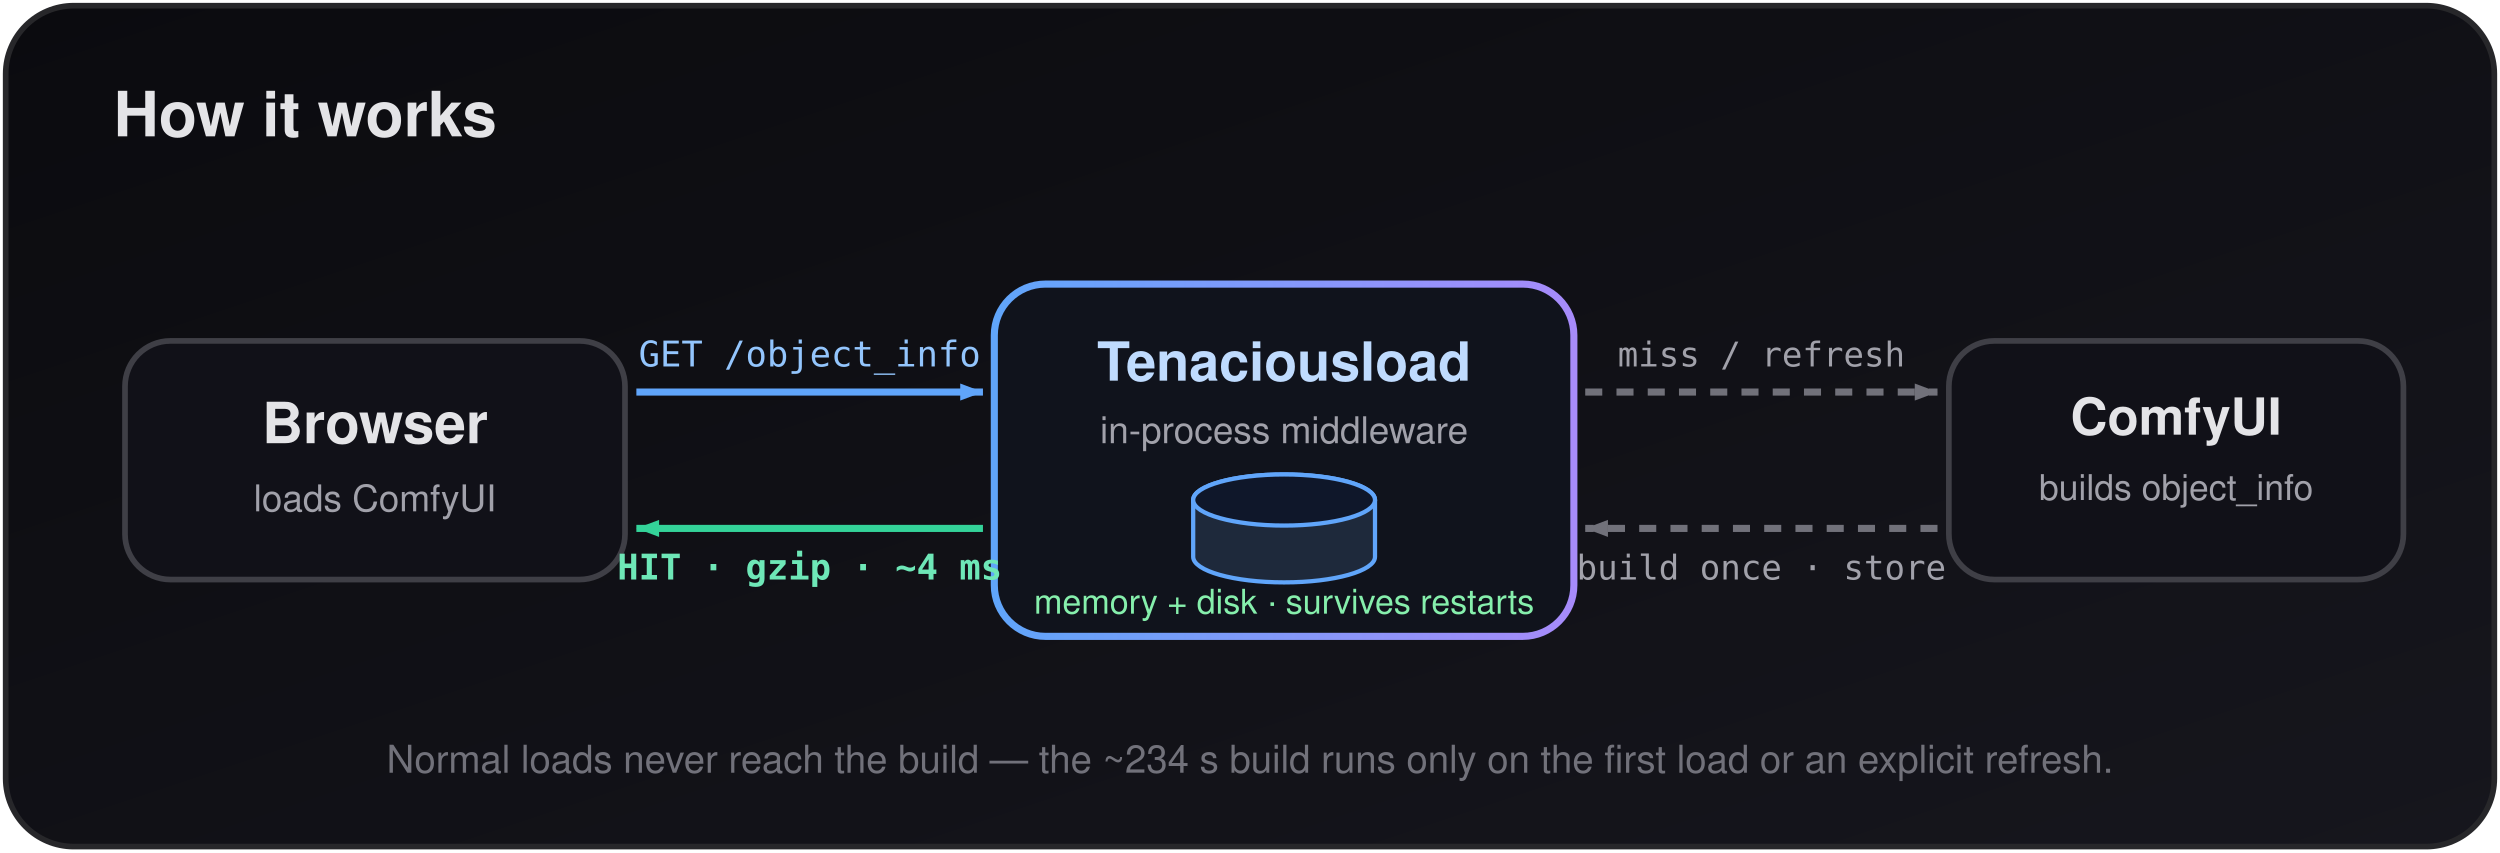
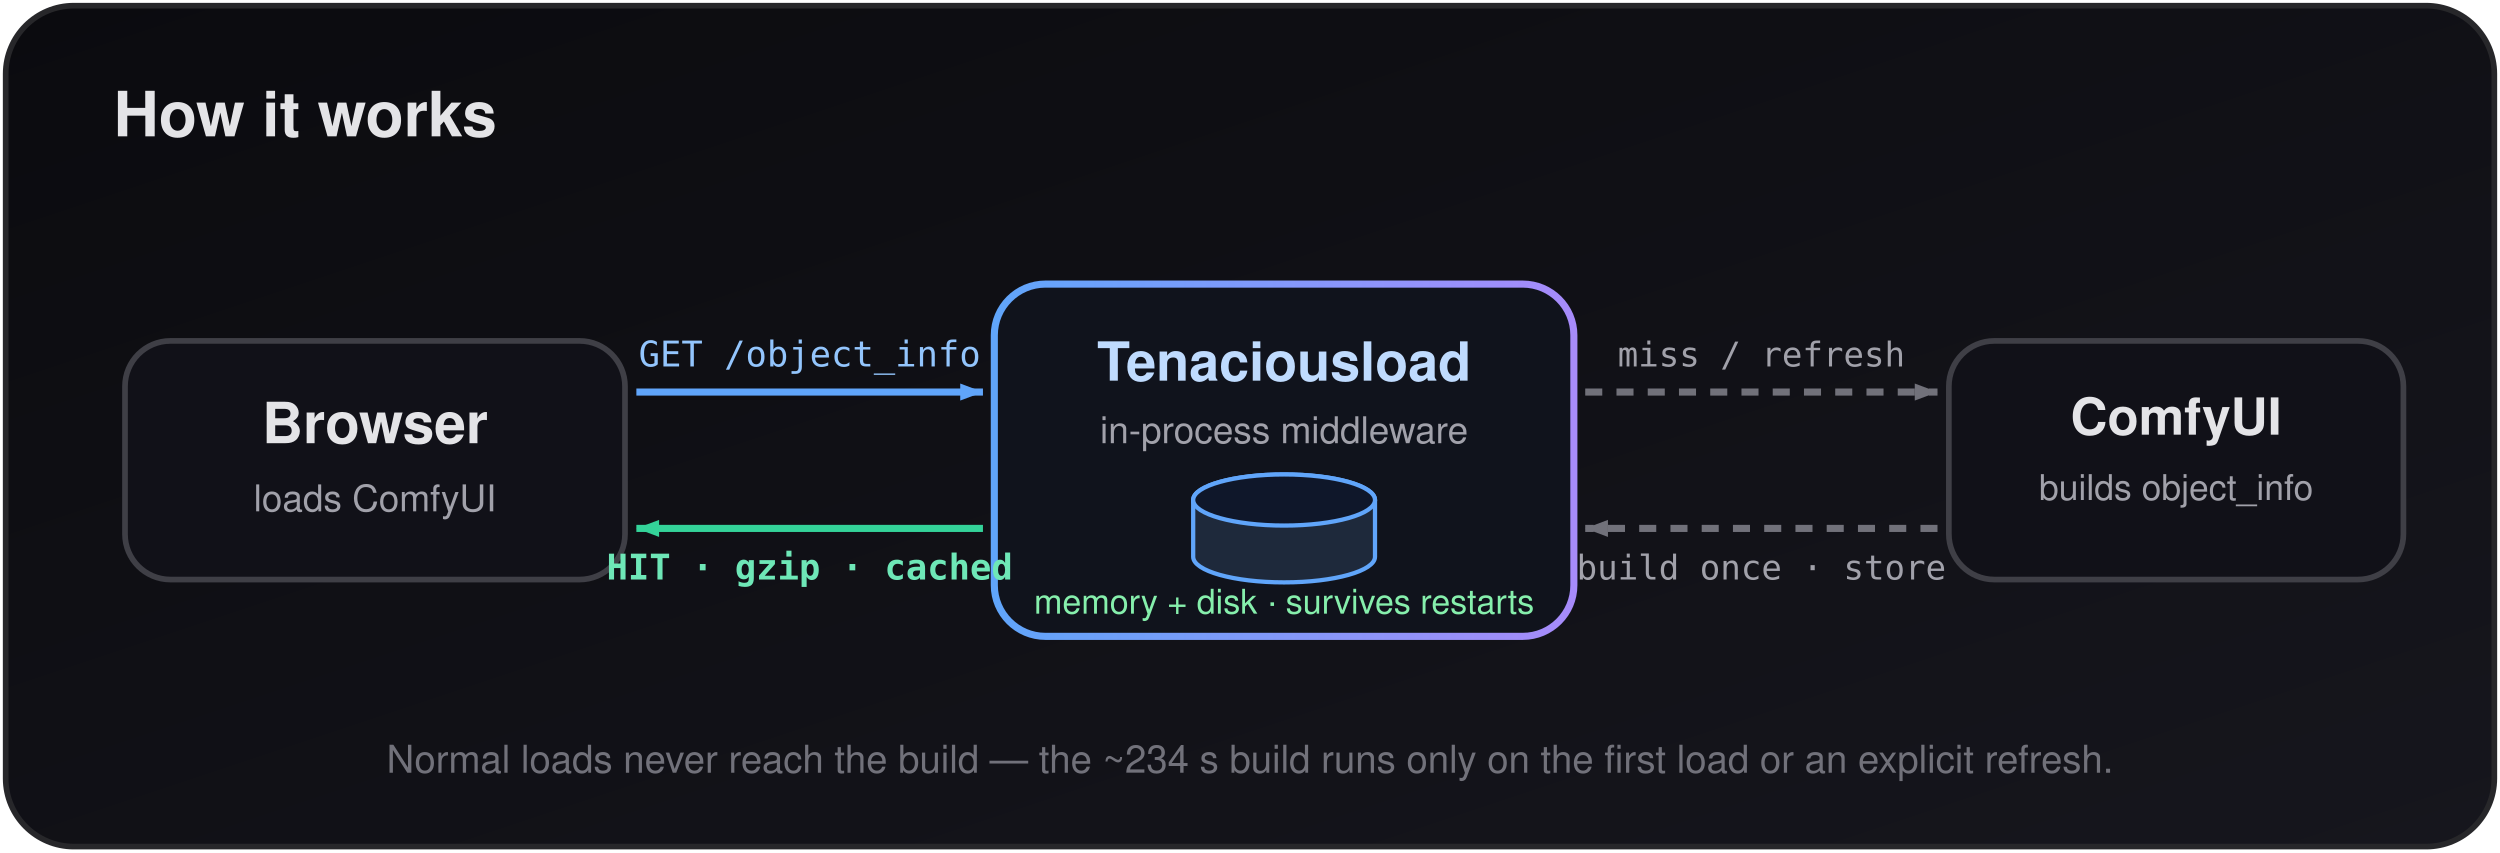
<svg xmlns="http://www.w3.org/2000/svg" width="880" height="300" viewBox="0 0 880 300" role="img" aria-label="How ComfyUI-Tenaciousload works: browser requests are served from an in-process cache in milliseconds; the slow build only runs on a miss or refresh.">
  <defs>
    <linearGradient id="bg2" x1="0" y1="0" x2="1" y2="1">
      <stop offset="0" stop-color="#0b0b0f" />
      <stop offset="1" stop-color="#16161d" />
    </linearGradient>
    <linearGradient id="acc2" x1="0" y1="0" x2="1" y2="0">
      <stop offset="0" stop-color="#60a5fa" />
      <stop offset="1" stop-color="#a78bfa" />
    </linearGradient>
    <marker id="ah-blue" markerWidth="10" markerHeight="8" refX="8" refY="3" orient="auto" markerUnits="userSpaceOnUse">
      <path d="M0,0 L8,3 L0,6 Z" fill="#60a5fa" />
    </marker>
    <marker id="ah-green" markerWidth="10" markerHeight="8" refX="8" refY="3" orient="auto" markerUnits="userSpaceOnUse">
      <path d="M0,0 L8,3 L0,6 Z" fill="#34d399" />
    </marker>
    <marker id="ah-gray" markerWidth="10" markerHeight="8" refX="8" refY="3" orient="auto" markerUnits="userSpaceOnUse">
      <path d="M0,0 L8,3 L0,6 Z" fill="#71717a" />
    </marker>
  </defs>
  <rect x="2" y="2" width="876" height="296" rx="24" fill="url(#bg2)" stroke="#27272a" stroke-width="2" />
  <text x="40" y="48" font-family="Segoe UI, Helvetica, Arial, sans-serif" font-size="22" font-weight="700" fill="#e4e4e7">How it works</text>
  <g font-family="Segoe UI, Helvetica, Arial, sans-serif">
    <rect x="44" y="120" width="176" height="84" rx="16" fill="#111118" stroke="#3f3f46" stroke-width="2" />
    <text x="132" y="156" font-size="20" font-weight="700" fill="#e4e4e7" text-anchor="middle">Browser</text>
    <text x="132" y="180" font-size="13" fill="#a1a1aa" text-anchor="middle">loads ComfyUI</text>
  </g>
  <g font-family="Segoe UI, Helvetica, Arial, sans-serif">
    <rect x="350" y="100" width="204" height="124" rx="18" fill="#10131c" stroke="url(#acc2)" stroke-width="2.5" />
    <text x="452" y="134" font-size="19" font-weight="800" fill="#bfdbfe" text-anchor="middle">Tenaciousload</text>
    <text x="452" y="156" font-size="13" fill="#a1a1aa" text-anchor="middle">in-process middleware</text>
    <g transform="translate(420,170)">
      <ellipse cx="32" cy="6" rx="32" ry="9" fill="#1e293b" stroke="#60a5fa" stroke-width="1.5" />
      <path d="M0 6 V26 a32 9 0 0 0 64 0 V6" fill="#1e293b" stroke="#60a5fa" stroke-width="1.5" />
      <ellipse cx="32" cy="6" rx="32" ry="9" fill="#0f172a" />
      <ellipse cx="32" cy="6" rx="32" ry="9" fill="none" stroke="#60a5fa" stroke-width="1.5" />
    </g>
    <text x="452" y="216" font-size="12" fill="#86efac" text-anchor="middle">memory + disk · survives restarts</text>
  </g>
  <g font-family="Segoe UI, Helvetica, Arial, sans-serif">
    <rect x="686" y="120" width="160" height="84" rx="16" fill="#111118" stroke="#3f3f46" stroke-width="2" />
    <text x="766" y="153" font-size="18" font-weight="700" fill="#e4e4e7" text-anchor="middle">ComfyUI</text>
    <text x="766" y="176" font-size="12.5" fill="#a1a1aa" text-anchor="middle">builds object_info</text>
  </g>
  <line x1="224" y1="138" x2="346" y2="138" stroke="#60a5fa" stroke-width="2.5" marker-end="url(#ah-blue)" />
  <text x="285" y="129" font-family="Consolas, ui-monospace, monospace" font-size="12.5" fill="#93c5fd" text-anchor="middle">GET /object_info</text>
  <line x1="346" y1="186" x2="224" y2="186" stroke="#34d399" stroke-width="2.5" marker-end="url(#ah-green)" />
-   <text x="285" y="204" font-family="Consolas, ui-monospace, monospace" font-size="12.5" font-weight="700" fill="#6ee7b7" text-anchor="middle">HIT · gzip · ~4 ms</text>
+   <text x="285" y="204" font-family="Consolas, ui-monospace, monospace" font-size="12.5" font-weight="700" fill="#6ee7b7" text-anchor="middle">HIT · gzip · cached</text>
  <line x1="558" y1="138" x2="682" y2="138" stroke="#71717a" stroke-width="2.5" stroke-dasharray="6 5" marker-end="url(#ah-gray)" />
  <text x="620" y="129" font-family="Consolas, ui-monospace, monospace" font-size="12" fill="#a1a1aa" text-anchor="middle">miss / refresh</text>
  <line x1="682" y1="186" x2="558" y2="186" stroke="#71717a" stroke-width="2.5" stroke-dasharray="6 5" marker-end="url(#ah-gray)" />
  <text x="620" y="204" font-family="Consolas, ui-monospace, monospace" font-size="12" fill="#a1a1aa" text-anchor="middle">build once · store</text>
  <text x="440" y="272" font-family="Segoe UI, Helvetica, Arial, sans-serif" font-size="13.5" fill="#71717a" text-anchor="middle">Normal loads never reach the build — the ~234 s build runs only on the first load or an explicit refresh.</text>
</svg>
